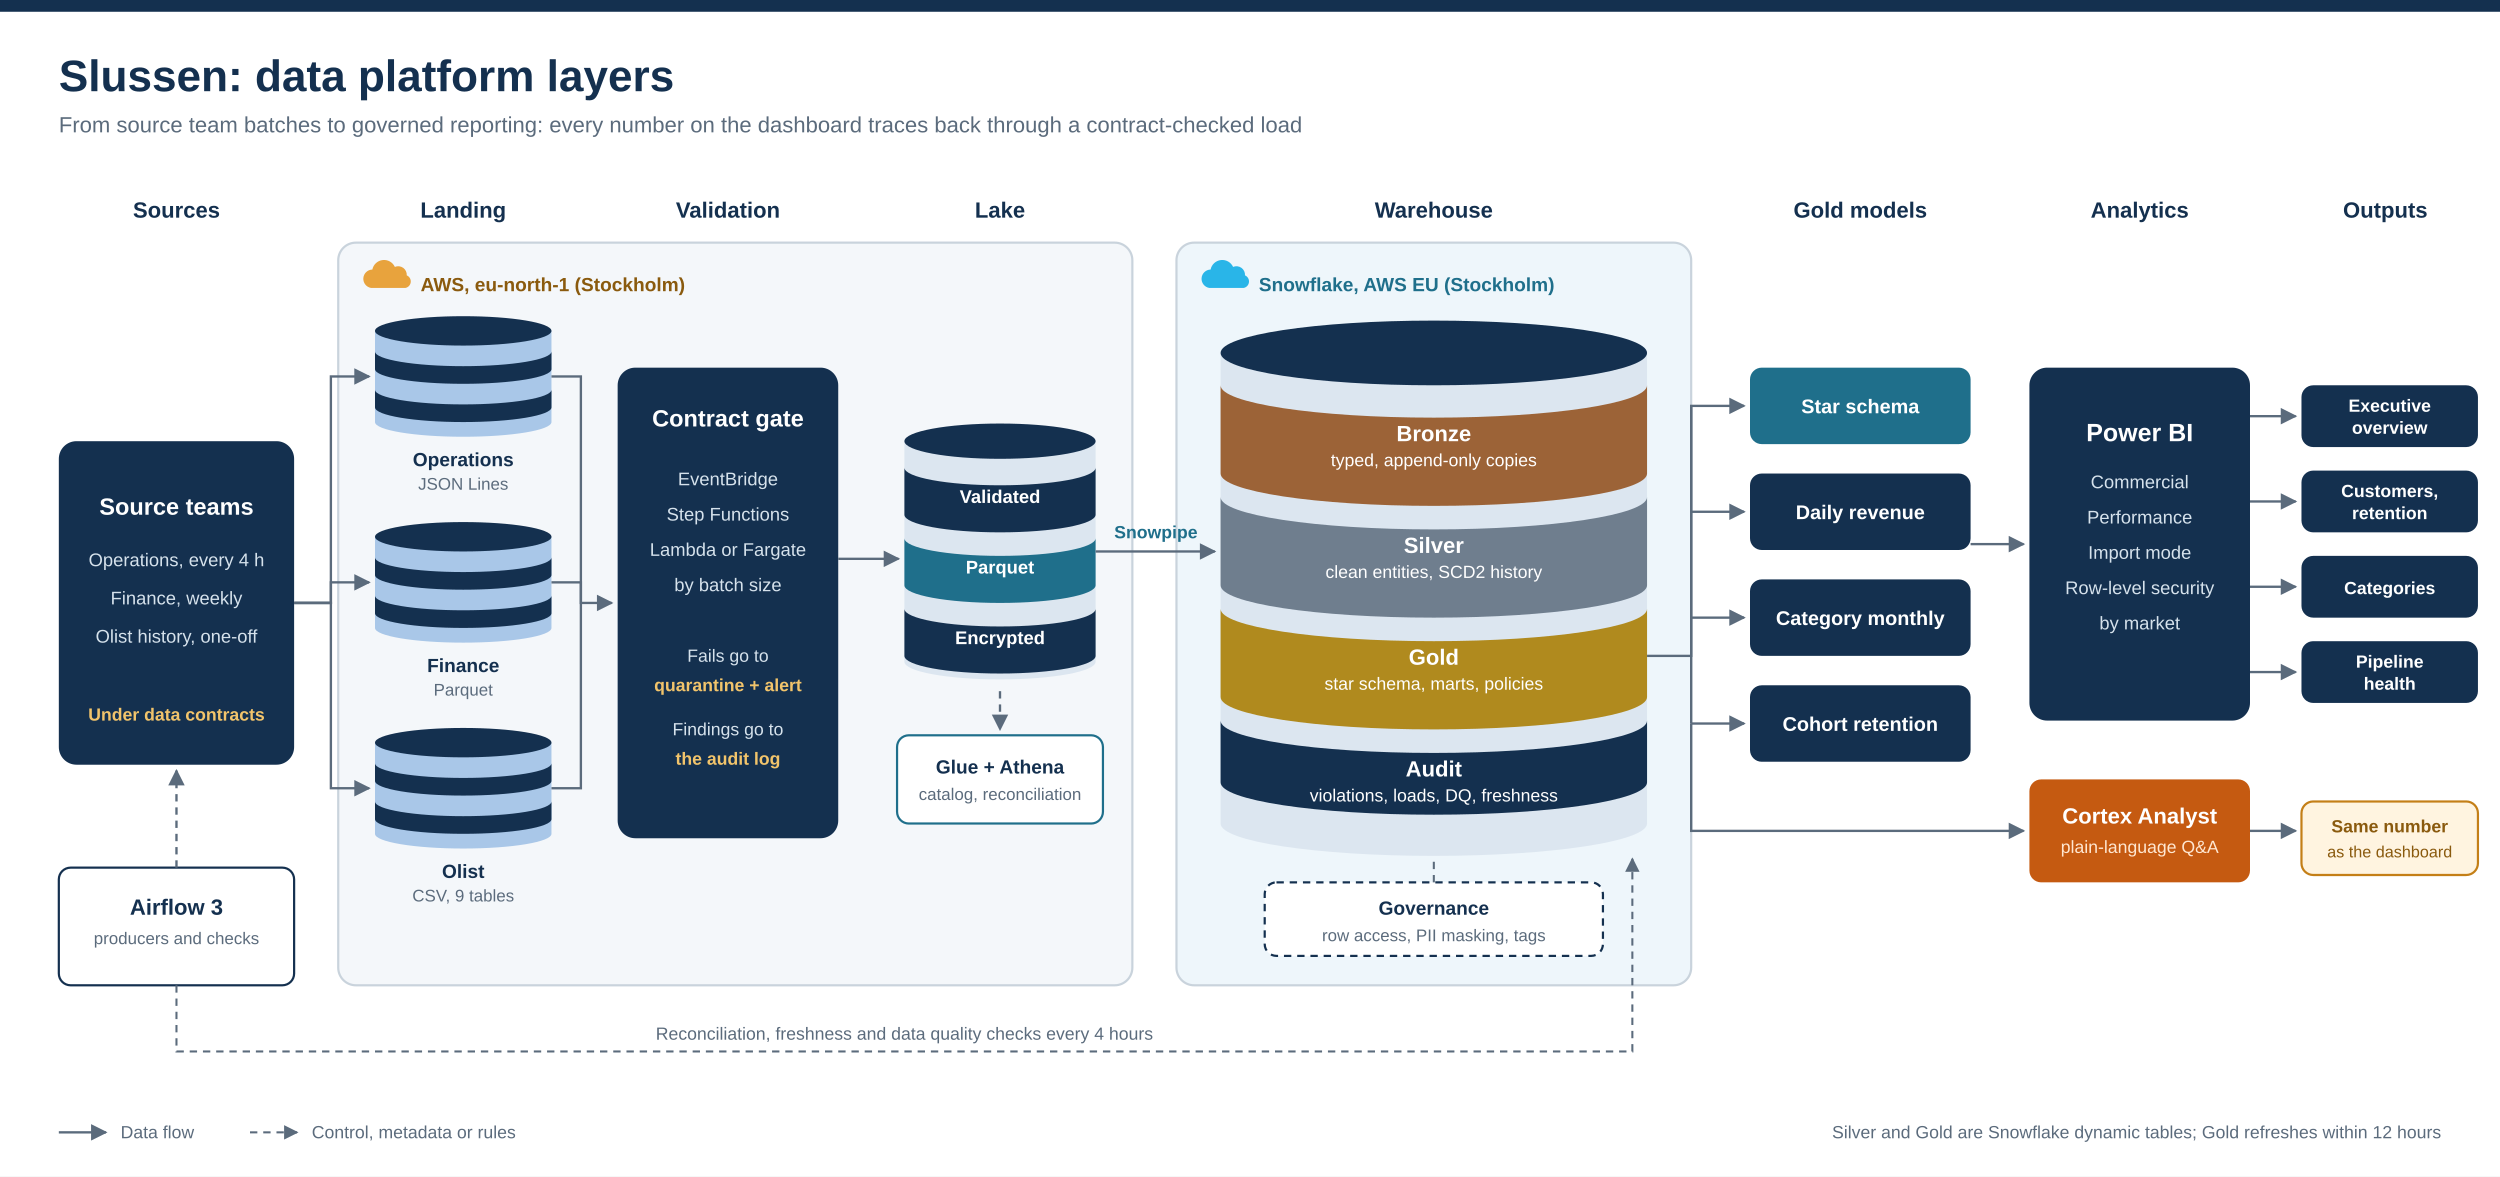
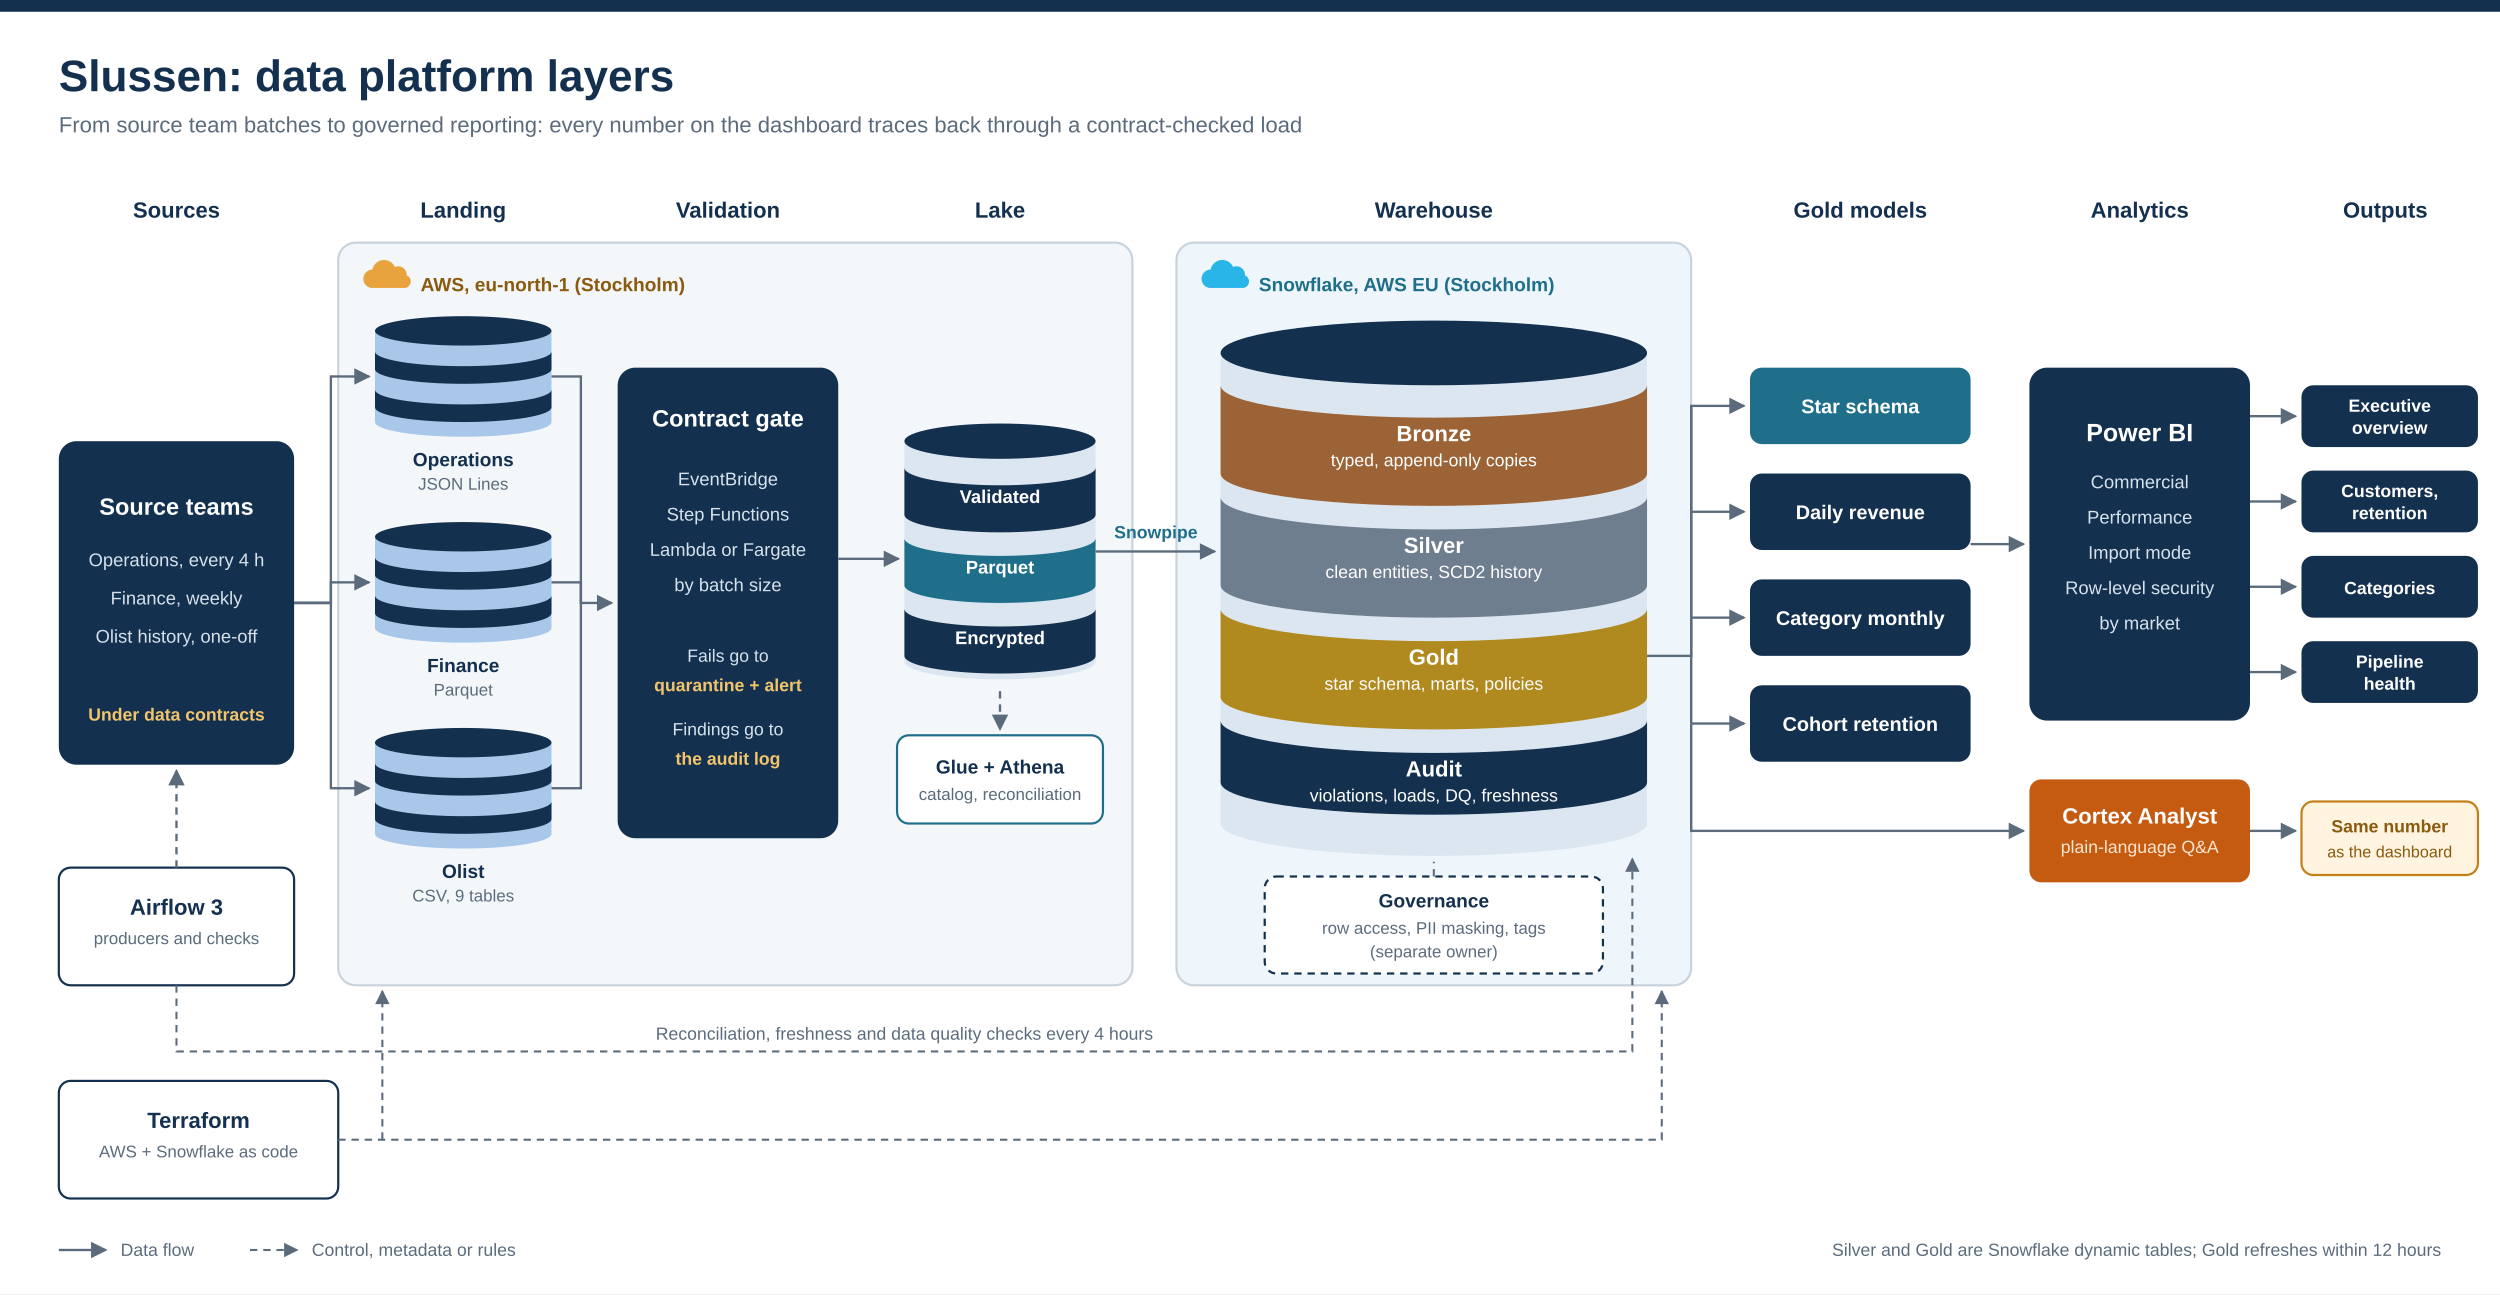
- <svg xmlns="http://www.w3.org/2000/svg" viewBox="0 0 1700 800" width="1700" height="800" font-family="'Segoe UI', 'Helvetica Neue', Arial, sans-serif">
+ <svg xmlns="http://www.w3.org/2000/svg" viewBox="0 0 1700 880" width="1700" height="880" font-family="'Segoe UI', 'Helvetica Neue', Arial, sans-serif">
  <defs>
    <marker id="arrow" viewBox="0 0 10 10" refX="9" refY="5" markerWidth="7" markerHeight="7" orient="auto-start-reverse">
      <path d="M0,0 L10,5 L0,10 z" fill="#5B6B7C" />
    </marker>
  </defs>
-   <rect width="1700" height="800" fill="#FFFFFF" />
+   <rect width="1700" height="880" fill="#FFFFFF" />
  <rect width="1700" height="8" fill="#14304F" />
  <text x="40" y="62" font-size="30" font-weight="700" fill="#14304F" text-anchor="start">Slussen: data platform layers</text>
  <text x="40" y="90" font-size="15" font-weight="400" fill="#5B6B7C" text-anchor="start">From source team batches to governed reporting: every number on the dashboard traces back through a contract-checked load</text>
  <rect x="230" y="165" width="540" height="505" rx="12" fill="#F4F7FA" stroke="#C9D3DC" stroke-width="1.5" />
  <path transform="translate(246 176) scale(0.9)" d="M7 22 a7 7 0 0 1 1 -13.9 a9 9 0 0 1 17 -2 a6.5 6.5 0 0 1 9 6.4 a5 5 0 0 1 -1 9.5 z" fill="#E8A33D" />
  <text x="286" y="198" font-size="13" font-weight="700" fill="#8A5A0E" text-anchor="start">AWS, eu-north-1 (Stockholm)</text>
  <rect x="800" y="165" width="350" height="505" rx="12" fill="#EEF6FB" stroke="#C9D3DC" stroke-width="1.5" />
  <path transform="translate(816 176) scale(0.9)" d="M7 22 a7 7 0 0 1 1 -13.9 a9 9 0 0 1 17 -2 a6.5 6.5 0 0 1 9 6.4 a5 5 0 0 1 -1 9.5 z" fill="#29B5E8" />
  <text x="856" y="198" font-size="13" font-weight="700" fill="#1F6F8B" text-anchor="start">Snowflake, AWS EU (Stockholm)</text>
  <text x="120" y="148" font-size="15" font-weight="700" fill="#14304F" text-anchor="middle">Sources</text>
  <text x="315" y="148" font-size="15" font-weight="700" fill="#14304F" text-anchor="middle">Landing</text>
  <text x="495" y="148" font-size="15" font-weight="700" fill="#14304F" text-anchor="middle">Validation</text>
  <text x="680" y="148" font-size="15" font-weight="700" fill="#14304F" text-anchor="middle">Lake</text>
  <text x="975" y="148" font-size="15" font-weight="700" fill="#14304F" text-anchor="middle">Warehouse</text>
  <text x="1265" y="148" font-size="15" font-weight="700" fill="#14304F" text-anchor="middle">Gold models</text>
  <text x="1455" y="148" font-size="15" font-weight="700" fill="#14304F" text-anchor="middle">Analytics</text>
  <text x="1622" y="148" font-size="15" font-weight="700" fill="#14304F" text-anchor="middle">Outputs</text>
  <rect x="40" y="300" width="160" height="220" rx="12" fill="#14304F" stroke="none" stroke-width="1.5" />
  <text x="120" y="350" font-size="16" font-weight="700" fill="#FFFFFF" text-anchor="middle">Source teams</text>
  <text x="120" y="385" font-size="12.5" font-weight="400" fill="#D6E2EC" text-anchor="middle">Operations, every 4 h</text>
  <text x="120" y="411" font-size="12.5" font-weight="400" fill="#D6E2EC" text-anchor="middle">Finance, weekly</text>
  <text x="120" y="437" font-size="12.5" font-weight="400" fill="#D6E2EC" text-anchor="middle">Olist history, one-off</text>
  <text x="120" y="490" font-size="12" font-weight="700" fill="#F2C46B" text-anchor="middle">Under data contracts</text>
  <path d="M255 225 V287 A60.0 10 0 0 0 375 287 V225 Z" fill="#A9C7E8" />
  <ellipse cx="315.0" cy="225" rx="60.0" ry="10" fill="#14304F" />
  <path d="M255 239 A60.0 10 0 0 0 375 239 V251 A60.0 10 0 0 1 255 251 Z" fill="#14304F" />
  <path d="M255 265 A60.0 10 0 0 0 375 265 V277 A60.0 10 0 0 1 255 277 Z" fill="#14304F" />
  <text x="315.0" y="317" font-size="13" font-weight="700" fill="#14304F" text-anchor="middle">Operations</text>
  <text x="315.0" y="333" font-size="11.5" font-weight="400" fill="#5B6B7C" text-anchor="middle">JSON Lines</text>
  <path d="M255 365 V427 A60.0 10 0 0 0 375 427 V365 Z" fill="#A9C7E8" />
  <ellipse cx="315.0" cy="365" rx="60.0" ry="10" fill="#14304F" />
  <path d="M255 379 A60.0 10 0 0 0 375 379 V391 A60.0 10 0 0 1 255 391 Z" fill="#14304F" />
  <path d="M255 405 A60.0 10 0 0 0 375 405 V417 A60.0 10 0 0 1 255 417 Z" fill="#14304F" />
  <text x="315.0" y="457" font-size="13" font-weight="700" fill="#14304F" text-anchor="middle">Finance</text>
  <text x="315.0" y="473" font-size="11.5" font-weight="400" fill="#5B6B7C" text-anchor="middle">Parquet</text>
  <path d="M255 505 V567 A60.0 10 0 0 0 375 567 V505 Z" fill="#A9C7E8" />
  <ellipse cx="315.0" cy="505" rx="60.0" ry="10" fill="#14304F" />
  <path d="M255 519 A60.0 10 0 0 0 375 519 V531 A60.0 10 0 0 1 255 531 Z" fill="#14304F" />
  <path d="M255 545 A60.0 10 0 0 0 375 545 V557 A60.0 10 0 0 1 255 557 Z" fill="#14304F" />
  <text x="315.0" y="597" font-size="13" font-weight="700" fill="#14304F" text-anchor="middle">Olist</text>
  <text x="315.0" y="613" font-size="11.5" font-weight="400" fill="#5B6B7C" text-anchor="middle">CSV, 9 tables</text>
  <path d="M200 410 H225 V256 H251" fill="none" stroke="#5B6B7C" stroke-width="1.6" marker-end="url(#arrow)" />
  <path d="M200 410 H225 V396 H251" fill="none" stroke="#5B6B7C" stroke-width="1.6" marker-end="url(#arrow)" />
  <path d="M200 410 H225 V536 H251" fill="none" stroke="#5B6B7C" stroke-width="1.6" marker-end="url(#arrow)" />
  <rect x="420" y="250" width="150" height="320" rx="12" fill="#14304F" stroke="none" stroke-width="1.5" />
  <text x="495" y="290" font-size="16" font-weight="700" fill="#FFFFFF" text-anchor="middle">Contract gate</text>
  <text x="495" y="330" font-size="12.5" font-weight="400" fill="#D6E2EC" text-anchor="middle">EventBridge</text>
  <text x="495" y="354" font-size="12.5" font-weight="400" fill="#D6E2EC" text-anchor="middle">Step Functions</text>
  <text x="495" y="378" font-size="12.5" font-weight="400" fill="#D6E2EC" text-anchor="middle">Lambda or Fargate</text>
  <text x="495" y="402" font-size="12.5" font-weight="400" fill="#D6E2EC" text-anchor="middle">by batch size</text>
  <text x="495" y="450" font-size="12" font-weight="400" fill="#D6E2EC" text-anchor="middle">Fails go to</text>
  <text x="495" y="470" font-size="12" font-weight="700" fill="#F2C46B" text-anchor="middle">quarantine + alert</text>
  <text x="495" y="500" font-size="12" font-weight="400" fill="#D6E2EC" text-anchor="middle">Findings go to</text>
  <text x="495" y="520" font-size="12" font-weight="700" fill="#F2C46B" text-anchor="middle">the audit log</text>
  <path d="M375 256 H395 V410 H416" fill="none" stroke="#5B6B7C" stroke-width="1.6" marker-end="url(#arrow)" />
  <path d="M375 396 H395 V410" fill="none" stroke="#5B6B7C" stroke-width="1.6" />
  <path d="M375 536 H395 V410" fill="none" stroke="#5B6B7C" stroke-width="1.6" />
  <path d="M615 300 V450 A65.0 12 0 0 0 745 450 V300 Z" fill="#DCE6F0" />
  <ellipse cx="680.0" cy="300" rx="65.0" ry="12" fill="#14304F" />
  <path d="M615 318 A65.0 12 0 0 0 745 318 V350 A65.0 12 0 0 1 615 350 Z" fill="#14304F" />
  <path d="M615 366 A65.0 12 0 0 0 745 366 V398 A65.0 12 0 0 1 615 398 Z" fill="#1F6F8B" />
  <path d="M615 414 A65.0 12 0 0 0 745 414 V446 A65.0 12 0 0 1 615 446 Z" fill="#14304F" />
  <text x="680" y="342" font-size="12.5" font-weight="700" fill="#FFFFFF" text-anchor="middle">Validated</text>
  <text x="680" y="390" font-size="12.5" font-weight="700" fill="#FFFFFF" text-anchor="middle">Parquet</text>
  <text x="680" y="438" font-size="12.5" font-weight="700" fill="#FFFFFF" text-anchor="middle">Encrypted</text>
  <path d="M570 380 H611" fill="none" stroke="#5B6B7C" stroke-width="1.6" marker-end="url(#arrow)" />
  <rect x="610" y="500" width="140" height="60" rx="8" fill="#FFFFFF" stroke="#1F6F8B" stroke-width="1.5" />
  <text x="680" y="526" font-size="13" font-weight="700" fill="#14304F" text-anchor="middle">Glue + Athena</text>
  <text x="680" y="544" font-size="11.5" font-weight="400" fill="#5B6B7C" text-anchor="middle">catalog, reconciliation</text>
  <path d="M680 470 V496" fill="none" stroke="#5B6B7C" stroke-width="1.6" stroke-dasharray="5 4" marker-end="url(#arrow)" />
  <path d="M830 240 V560 A145.0 22 0 0 0 1120 560 V240 Z" fill="#DCE6F0" />
  <ellipse cx="975.0" cy="240" rx="145.0" ry="22" fill="#14304F" />
  <path d="M830 262 A145.0 22 0 0 0 1120 262 V322 A145.0 22 0 0 1 830 322 Z" fill="#9C6337" />
  <text x="975" y="300" font-size="15" font-weight="700" fill="#FFFFFF" text-anchor="middle">Bronze</text>
  <text x="975" y="317" font-size="12" font-weight="400" fill="#FFFFFF" text-anchor="middle">typed, append-only copies</text>
  <path d="M830 338 A145.0 22 0 0 0 1120 338 V398 A145.0 22 0 0 1 830 398 Z" fill="#6F7E8E" />
  <text x="975" y="376" font-size="15" font-weight="700" fill="#FFFFFF" text-anchor="middle">Silver</text>
  <text x="975" y="393" font-size="12" font-weight="400" fill="#FFFFFF" text-anchor="middle">clean entities, SCD2 history</text>
  <path d="M830 414 A145.0 22 0 0 0 1120 414 V474 A145.0 22 0 0 1 830 474 Z" fill="#B08A1E" />
  <text x="975" y="452" font-size="15" font-weight="700" fill="#FFFFFF" text-anchor="middle">Gold</text>
  <text x="975" y="469" font-size="12" font-weight="400" fill="#FFFFFF" text-anchor="middle">star schema, marts, policies</text>
  <path d="M830 490 A145.0 22 0 0 0 1120 490 V532 A145.0 22 0 0 1 830 532 Z" fill="#14304F" />
  <text x="975" y="528" font-size="15" font-weight="700" fill="#FFFFFF" text-anchor="middle">Audit</text>
  <text x="975" y="545" font-size="12" font-weight="400" fill="#FFFFFF" text-anchor="middle">violations, loads, DQ, freshness</text>
  <path d="M745 375 H826" fill="none" stroke="#5B6B7C" stroke-width="1.6" marker-end="url(#arrow)" />
  <text x="786" y="366" font-size="12" font-weight="700" fill="#1F6F8B" text-anchor="middle">Snowpipe</text>
-   <rect x="860" y="600" width="230" height="50" rx="8" fill="#FFFFFF" stroke="#14304F" stroke-width="1.5" stroke-dasharray="5 4" />
-   <text x="975" y="622" font-size="13" font-weight="700" fill="#14304F" text-anchor="middle">Governance</text>
-   <text x="975" y="640" font-size="11.5" font-weight="400" fill="#5B6B7C" text-anchor="middle">row access, PII masking, tags</text>
-   <path d="M975 600 V586" fill="none" stroke="#5B6B7C" stroke-width="1.4" stroke-dasharray="5 4" />
+   <rect x="860" y="596" width="230" height="66" rx="8" fill="#FFFFFF" stroke="#14304F" stroke-width="1.5" stroke-dasharray="5 4" />
+   <text x="975" y="617" font-size="13" font-weight="700" fill="#14304F" text-anchor="middle">Governance</text>
+   <text x="975" y="635" font-size="11.5" font-weight="400" fill="#5B6B7C" text-anchor="middle">row access, PII masking, tags</text>
+   <text x="975" y="651" font-size="11.5" font-weight="400" fill="#5B6B7C" text-anchor="middle">(separate owner)</text>
+   <path d="M975 596 V586" fill="none" stroke="#5B6B7C" stroke-width="1.4" stroke-dasharray="5 4" />
  <rect x="1190" y="250" width="150" height="52" rx="8" fill="#1F6F8B" stroke="none" stroke-width="1.5" />
  <text x="1265" y="281" font-size="13.5" font-weight="700" fill="#FFFFFF" text-anchor="middle">Star schema</text>
  <rect x="1190" y="322" width="150" height="52" rx="8" fill="#14304F" stroke="none" stroke-width="1.5" />
  <text x="1265" y="353" font-size="13.5" font-weight="700" fill="#FFFFFF" text-anchor="middle">Daily revenue</text>
  <rect x="1190" y="394" width="150" height="52" rx="8" fill="#14304F" stroke="none" stroke-width="1.5" />
  <text x="1265" y="425" font-size="13.5" font-weight="700" fill="#FFFFFF" text-anchor="middle">Category monthly</text>
  <rect x="1190" y="466" width="150" height="52" rx="8" fill="#14304F" stroke="none" stroke-width="1.5" />
  <text x="1265" y="497" font-size="13.5" font-weight="700" fill="#FFFFFF" text-anchor="middle">Cohort retention</text>
  <path d="M1120 446 H1150 V276 H1186" fill="none" stroke="#5B6B7C" stroke-width="1.6" marker-end="url(#arrow)" />
  <path d="M1150 348 H1186" fill="none" stroke="#5B6B7C" stroke-width="1.6" marker-end="url(#arrow)" />
  <path d="M1150 420 H1186" fill="none" stroke="#5B6B7C" stroke-width="1.6" marker-end="url(#arrow)" />
  <path d="M1150 492 H1186" fill="none" stroke="#5B6B7C" stroke-width="1.6" marker-end="url(#arrow)" />
  <path d="M1150 276 V492" fill="none" stroke="#5B6B7C" stroke-width="1.6" />
  <rect x="1380" y="250" width="150" height="240" rx="12" fill="#14304F" stroke="none" stroke-width="1.5" />
  <text x="1455" y="300" font-size="17" font-weight="700" fill="#FFFFFF" text-anchor="middle">Power BI</text>
  <text x="1455" y="332" font-size="12.5" font-weight="400" fill="#D6E2EC" text-anchor="middle">Commercial</text>
  <text x="1455" y="356" font-size="12.5" font-weight="400" fill="#D6E2EC" text-anchor="middle">Performance</text>
  <text x="1455" y="380" font-size="12.5" font-weight="400" fill="#D6E2EC" text-anchor="middle">Import mode</text>
  <text x="1455" y="404" font-size="12.5" font-weight="400" fill="#D6E2EC" text-anchor="middle">Row-level security</text>
  <text x="1455" y="428" font-size="12.5" font-weight="400" fill="#D6E2EC" text-anchor="middle">by market</text>
  <rect x="1380" y="530" width="150" height="70" rx="8" fill="#C55A11" stroke="none" stroke-width="1.5" />
  <text x="1455" y="560" font-size="15" font-weight="700" fill="#FFFFFF" text-anchor="middle">Cortex Analyst</text>
  <text x="1455" y="580" font-size="12" font-weight="400" fill="#FFE7D1" text-anchor="middle">plain-language Q&amp;A</text>
  <path d="M1340 370 H1376" fill="none" stroke="#5B6B7C" stroke-width="1.6" marker-end="url(#arrow)" />
  <path d="M1150 492 V565 H1376" fill="none" stroke="#5B6B7C" stroke-width="1.6" marker-end="url(#arrow)" />
  <rect x="1565" y="262" width="120" height="42" rx="8" fill="#14304F" stroke="none" stroke-width="1.5" />
  <text x="1625" y="280" font-size="12" font-weight="700" fill="#FFFFFF" text-anchor="middle">Executive</text>
  <text x="1625" y="295" font-size="12" font-weight="700" fill="#FFFFFF" text-anchor="middle">overview</text>
  <path d="M1530 283 H1561" fill="none" stroke="#5B6B7C" stroke-width="1.6" marker-end="url(#arrow)" />
  <rect x="1565" y="320" width="120" height="42" rx="8" fill="#14304F" stroke="none" stroke-width="1.5" />
  <text x="1625" y="338" font-size="12" font-weight="700" fill="#FFFFFF" text-anchor="middle">Customers,</text>
  <text x="1625" y="353" font-size="12" font-weight="700" fill="#FFFFFF" text-anchor="middle">retention</text>
  <path d="M1530 341 H1561" fill="none" stroke="#5B6B7C" stroke-width="1.6" marker-end="url(#arrow)" />
  <rect x="1565" y="378" width="120" height="42" rx="8" fill="#14304F" stroke="none" stroke-width="1.5" />
  <text x="1625" y="404" font-size="12" font-weight="700" fill="#FFFFFF" text-anchor="middle">Categories</text>
  <path d="M1530 399 H1561" fill="none" stroke="#5B6B7C" stroke-width="1.6" marker-end="url(#arrow)" />
  <rect x="1565" y="436" width="120" height="42" rx="8" fill="#14304F" stroke="none" stroke-width="1.5" />
  <text x="1625" y="454" font-size="12" font-weight="700" fill="#FFFFFF" text-anchor="middle">Pipeline</text>
  <text x="1625" y="469" font-size="12" font-weight="700" fill="#FFFFFF" text-anchor="middle">health</text>
  <path d="M1530 457 H1561" fill="none" stroke="#5B6B7C" stroke-width="1.6" marker-end="url(#arrow)" />
  <rect x="1565" y="545" width="120" height="50" rx="8" fill="#FFF4E0" stroke="#C47F17" stroke-width="1.5" />
  <text x="1625" y="566" font-size="12" font-weight="700" fill="#8A5A0E" text-anchor="middle">Same number</text>
  <text x="1625" y="583" font-size="11" font-weight="400" fill="#8A5A0E" text-anchor="middle">as the dashboard</text>
  <path d="M1530 565 H1561" fill="none" stroke="#5B6B7C" stroke-width="1.6" marker-end="url(#arrow)" />
  <rect x="40" y="590" width="160" height="80" rx="8" fill="#FFFFFF" stroke="#14304F" stroke-width="1.5" />
  <text x="120" y="622" font-size="15" font-weight="700" fill="#14304F" text-anchor="middle">Airflow 3</text>
  <text x="120" y="642" font-size="11.5" font-weight="400" fill="#5B6B7C" text-anchor="middle">producers and checks</text>
  <path d="M120 590 V524" fill="none" stroke="#5B6B7C" stroke-width="1.6" stroke-dasharray="5 4" marker-end="url(#arrow)" />
  <path d="M120 670 V715 H1110 V584" fill="none" stroke="#5B6B7C" stroke-width="1.4" stroke-dasharray="5 4" marker-end="url(#arrow)" />
  <text x="615" y="707" font-size="12" font-weight="400" fill="#5B6B7C" text-anchor="middle">Reconciliation, freshness and data quality checks every 4 hours</text>
-   <line x1="40" y1="770" x2="72" y2="770" stroke="#5B6B7C" stroke-width="1.6" marker-end="url(#arrow)" />
-   <text x="82" y="774" font-size="12" font-weight="400" fill="#5B6B7C" text-anchor="start">Data flow</text>
-   <line x1="170" y1="770" x2="202" y2="770" stroke="#5B6B7C" stroke-width="1.4" stroke-dasharray="5 4" marker-end="url(#arrow)" />
-   <text x="212" y="774" font-size="12" font-weight="400" fill="#5B6B7C" text-anchor="start">Control, metadata or rules</text>
-   <text x="1660" y="774" font-size="12" font-weight="400" fill="#5B6B7C" text-anchor="end">Silver and Gold are Snowflake dynamic tables; Gold refreshes within 12 hours</text>
+   <rect x="40" y="735" width="190" height="80" rx="8" fill="#FFFFFF" stroke="#14304F" stroke-width="1.5" />
+   <text x="135" y="767" font-size="15" font-weight="700" fill="#14304F" text-anchor="middle">Terraform</text>
+   <text x="135" y="787" font-size="11.5" font-weight="400" fill="#5B6B7C" text-anchor="middle">AWS + Snowflake as code</text>
+   <path d="M230 775 H1130 V674" fill="none" stroke="#5B6B7C" stroke-width="1.4" stroke-dasharray="5 4" marker-end="url(#arrow)" />
+   <path d="M260 775 V674" fill="none" stroke="#5B6B7C" stroke-width="1.4" stroke-dasharray="5 4" marker-end="url(#arrow)" />
+   <line x1="40" y1="850" x2="72" y2="850" stroke="#5B6B7C" stroke-width="1.6" marker-end="url(#arrow)" />
+   <text x="82" y="854" font-size="12" font-weight="400" fill="#5B6B7C" text-anchor="start">Data flow</text>
+   <line x1="170" y1="850" x2="202" y2="850" stroke="#5B6B7C" stroke-width="1.4" stroke-dasharray="5 4" marker-end="url(#arrow)" />
+   <text x="212" y="854" font-size="12" font-weight="400" fill="#5B6B7C" text-anchor="start">Control, metadata or rules</text>
+   <text x="1660" y="854" font-size="12" font-weight="400" fill="#5B6B7C" text-anchor="end">Silver and Gold are Snowflake dynamic tables; Gold refreshes within 12 hours</text>
</svg>
